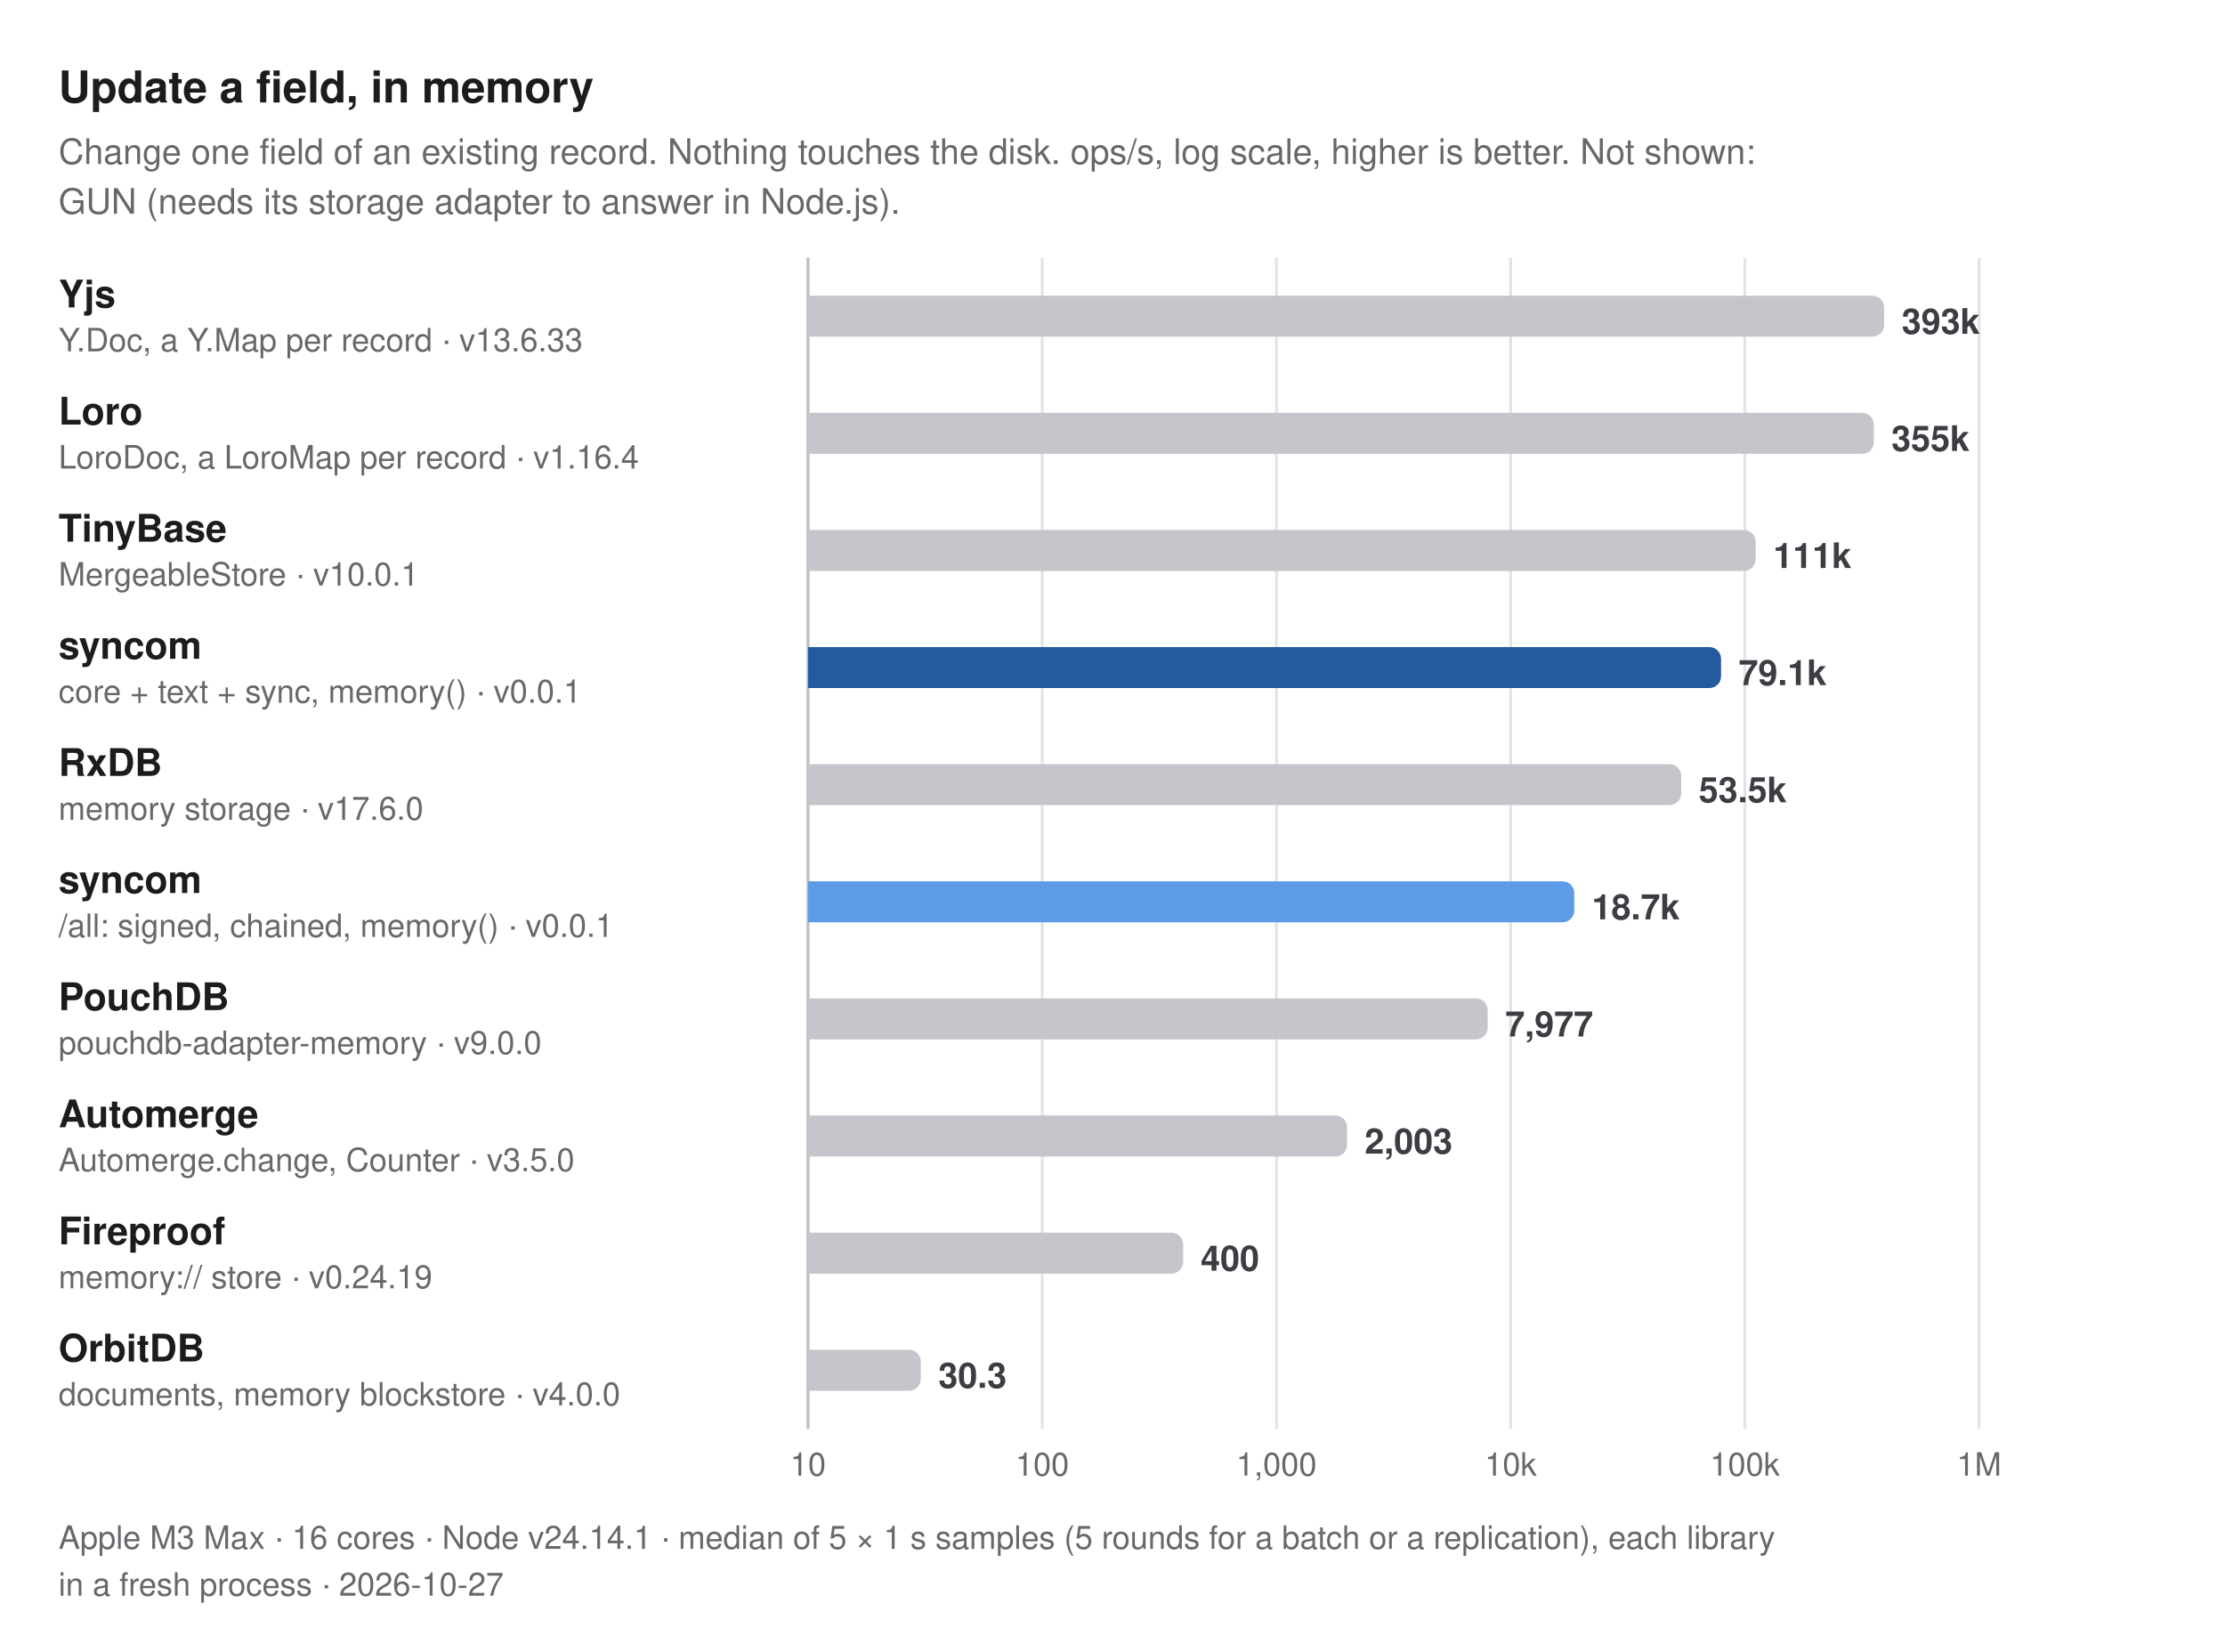
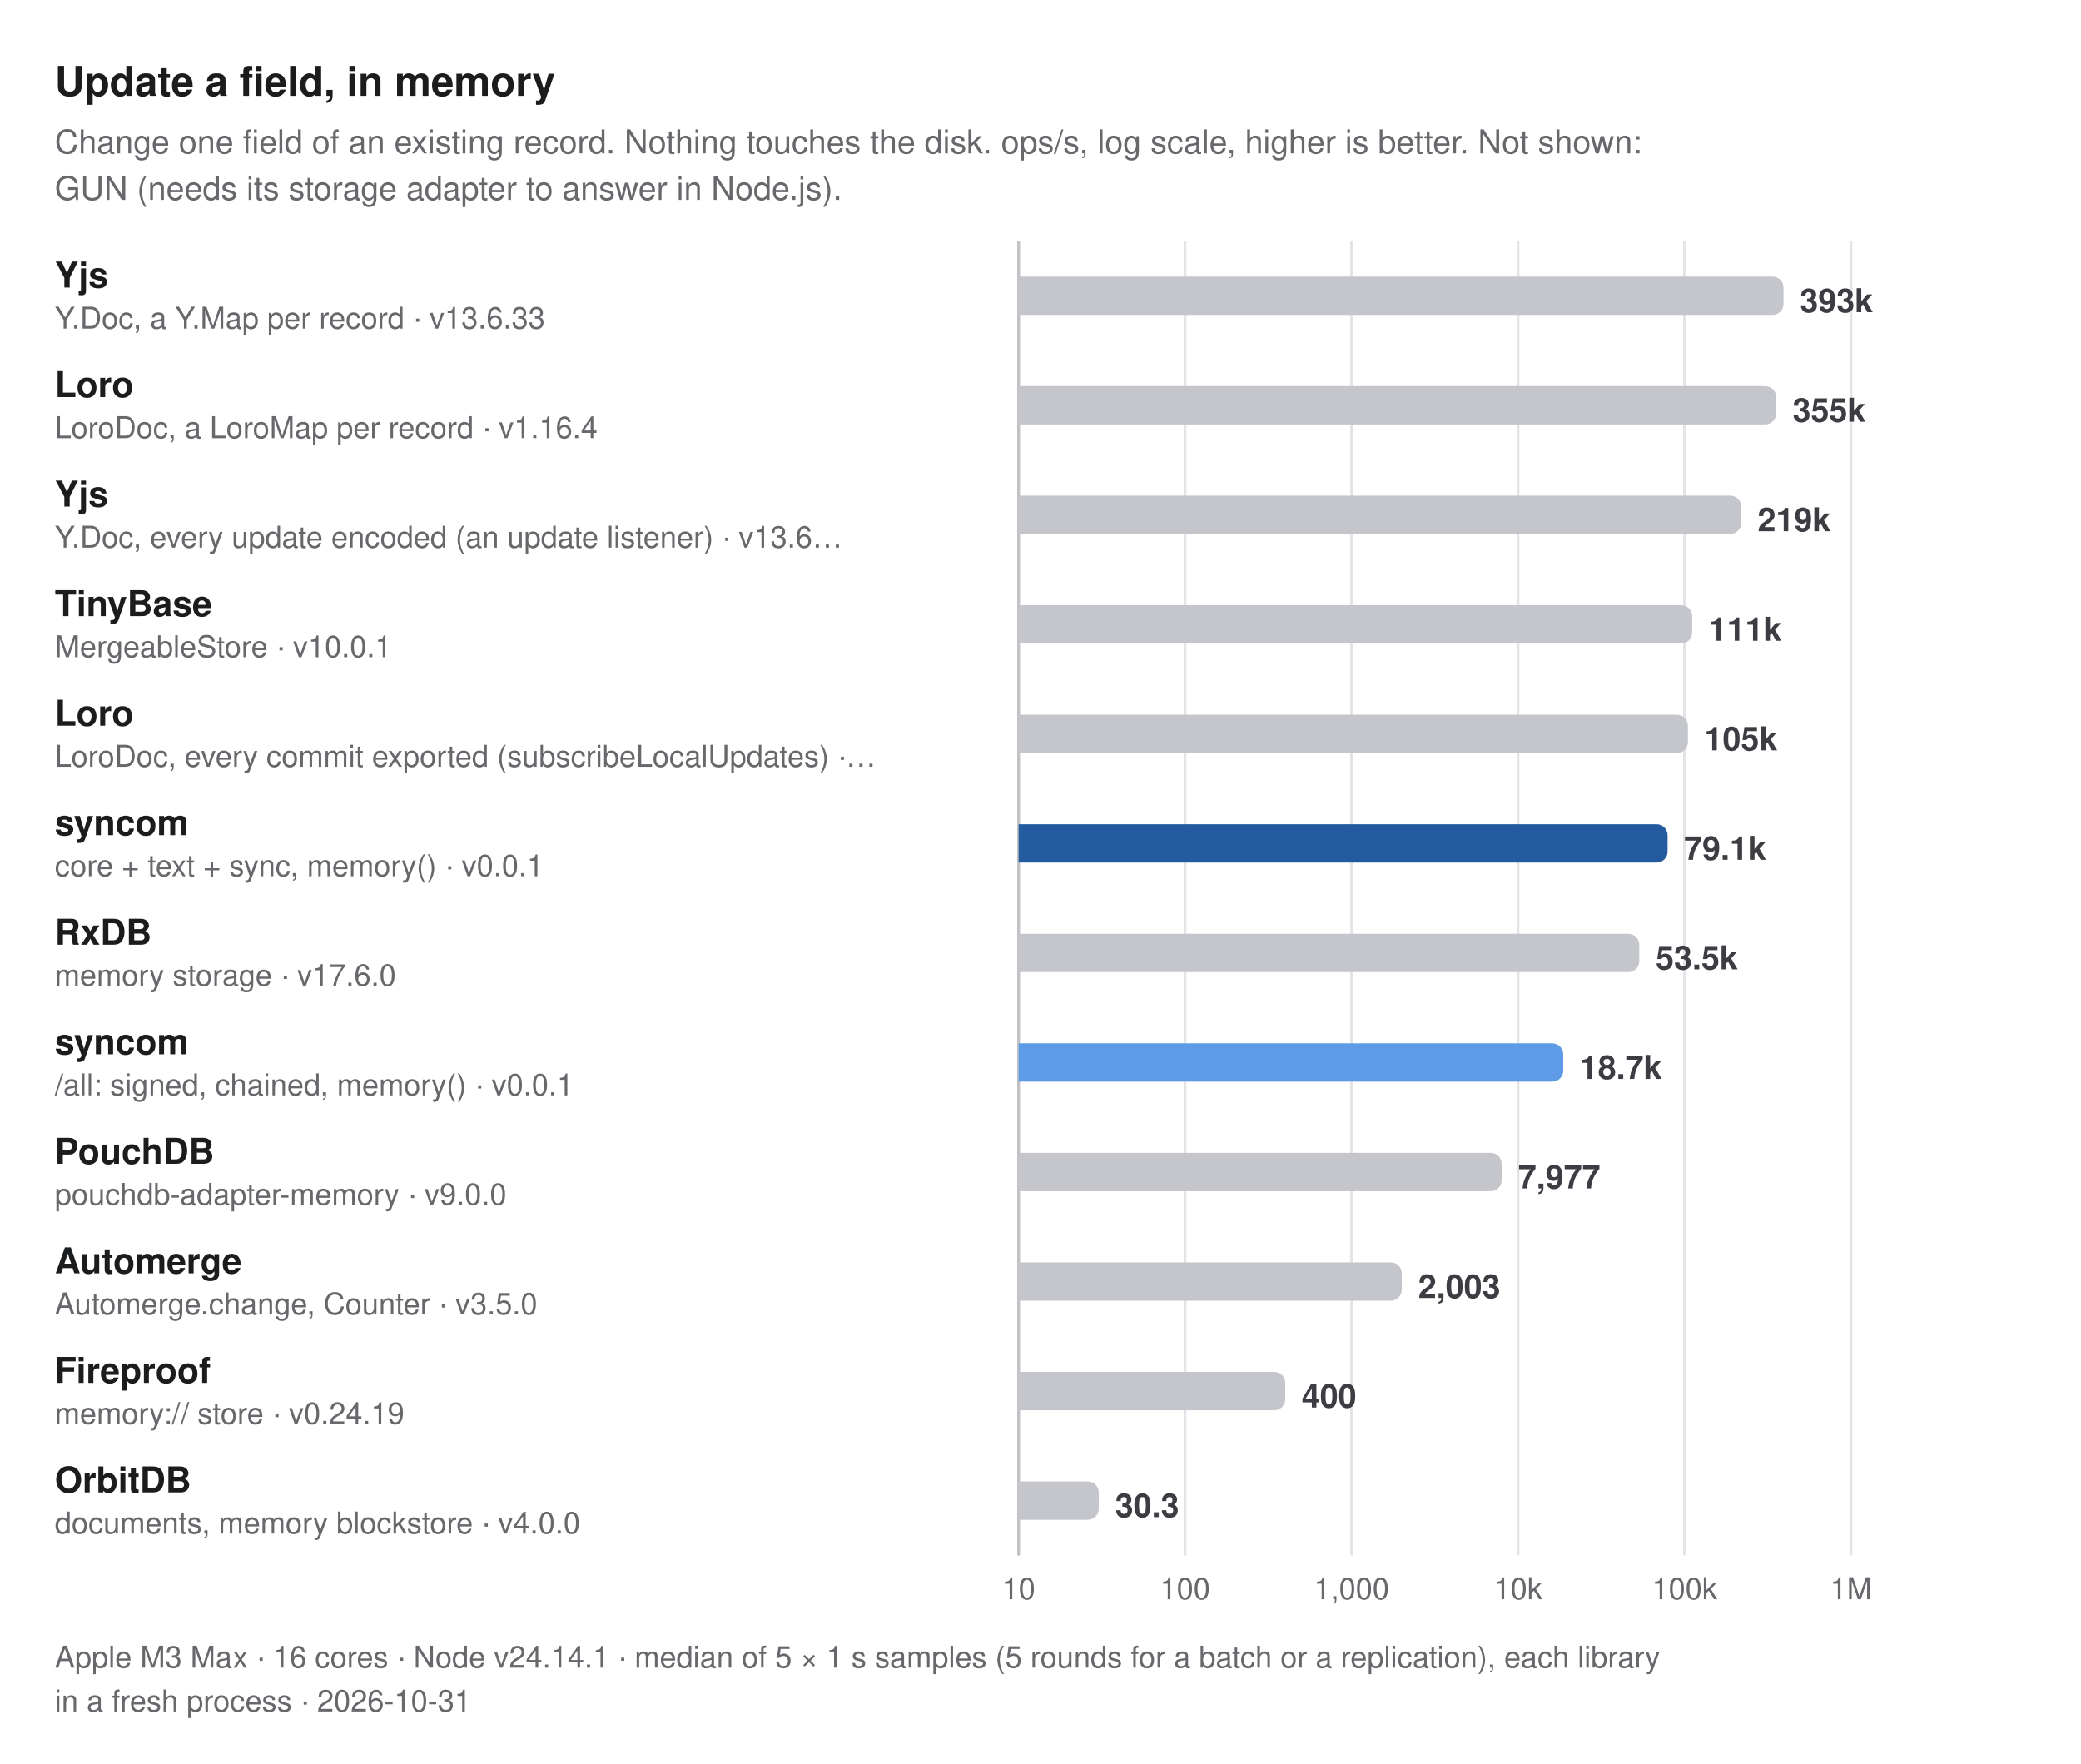
- <svg xmlns="http://www.w3.org/2000/svg" width="760" height="564" viewBox="0 0 760 564" role="img" aria-label="Update a field, in memory. Change one field of an existing record. Nothing touches the disk. ops/s, log scale, higher is better. Not shown: GUN (needs its storage adapter to answer in Node.js).">
+ <svg xmlns="http://www.w3.org/2000/svg" width="760" height="644" viewBox="0 0 760 644" role="img" aria-label="Update a field, in memory. Change one field of an existing record. Nothing touches the disk. ops/s, log scale, higher is better. Not shown: GUN (needs its storage adapter to answer in Node.js).">
  <style>
  text { font-family: -apple-system, BlinkMacSystemFont, "Segoe UI", Helvetica, Arial, sans-serif; }
  .title { font-size: 15px; font-weight: 700; fill: #1b1c1e; }
  .subtitle, .caption { font-size: 12px; fill: #67676c; }
  .caption { font-size: 11px; }
  .group { font-size: 11px; font-weight: 600; letter-spacing: 0.06em; fill: #67676c; }
  .label { font-size: 13px; font-weight: 600; fill: #1b1c1e; }
  .label.primary, .label.secondary { font-weight: 700; }
  .sublabel { font-size: 11px; fill: #67676c; }
  .value { font-size: 12px; font-weight: 600; fill: #3c3c43; font-variant-numeric: tabular-nums; }
  .value.small { font-size: 10px; }
  .legend { font-size: 11px; fill: #3c3c43; }
  .tick { font-size: 11px; fill: #67676c; font-variant-numeric: tabular-nums; }
  .grid { stroke: #e4e4e7; stroke-width: 1; }
  .axis { stroke: #c2c2c4; stroke-width: 1; }
  .ref { stroke: #67676c; stroke-width: 1; stroke-dasharray: 3 3; }
  .bar { fill: #c4c6cc; }
  .bar.primary { fill: #245a9e; }
  .bar.secondary { fill: #5e9be6; }
  @media (prefers-color-scheme: dark) {
    .title, .label { fill: #dfdfd6; }
    .subtitle, .caption, .group, .sublabel, .tick { fill: #98989f; }
    .value, .legend { fill: #c2c2c4; }
    .grid { stroke: #2e2e32; }
    .axis { stroke: #48484c; }
    .ref { stroke: #98989f; }
    .bar { fill: #46474e; }
    .bar.primary { fill: #8dbcf2; }
    .bar.secondary { fill: #3d7bd0; }
  }
</style>
  <text class="title" x="20" y="35">Update a field, in memory</text>
  <text class="subtitle" x="20" y="56">Change one field of an existing record. Nothing touches the disk. ops/s, log scale, higher is better. Not shown:</text>
  <text class="subtitle" x="20" y="73">GUN (needs its storage adapter to answer in Node.js).</text>
-   <line class="grid" x1="276" y1="88" x2="276" y2="488" />
-   <text class="tick" x="276" y="504" text-anchor="middle">10</text>
-   <line class="grid" x1="356" y1="88" x2="356" y2="488" />
-   <text class="tick" x="356" y="504" text-anchor="middle">100</text>
-   <line class="grid" x1="436" y1="88" x2="436" y2="488" />
-   <text class="tick" x="436" y="504" text-anchor="middle">1,000</text>
-   <line class="grid" x1="516" y1="88" x2="516" y2="488" />
-   <text class="tick" x="516" y="504" text-anchor="middle">10k</text>
-   <line class="grid" x1="596" y1="88" x2="596" y2="488" />
-   <text class="tick" x="596" y="504" text-anchor="middle">100k</text>
-   <line class="grid" x1="676" y1="88" x2="676" y2="488" />
-   <text class="tick" x="676" y="504" text-anchor="middle">1M</text>
-   <line class="axis" x1="276" y1="88" x2="276" y2="488" />
+   <line class="grid" x1="372" y1="88" x2="372" y2="568" />
+   <text class="tick" x="372" y="584" text-anchor="middle">10</text>
+   <line class="grid" x1="432.8" y1="88" x2="432.8" y2="568" />
+   <text class="tick" x="432.8" y="584" text-anchor="middle">100</text>
+   <line class="grid" x1="493.6" y1="88" x2="493.6" y2="568" />
+   <text class="tick" x="493.6" y="584" text-anchor="middle">1,000</text>
+   <line class="grid" x1="554.4" y1="88" x2="554.4" y2="568" />
+   <text class="tick" x="554.4" y="584" text-anchor="middle">10k</text>
+   <line class="grid" x1="615.2" y1="88" x2="615.2" y2="568" />
+   <text class="tick" x="615.2" y="584" text-anchor="middle">100k</text>
+   <line class="grid" x1="676" y1="88" x2="676" y2="568" />
+   <text class="tick" x="676" y="584" text-anchor="middle">1M</text>
+   <line class="axis" x1="372" y1="88" x2="372" y2="568" />
  <g>
    <text class="label" x="20" y="105">Yjs</text>
    <text class="sublabel" x="20" y="120">Y.Doc, a Y.Map per record · v13.6.33</text>
-     <path class="bar" d="M276,101H639.575A4,4 0 0 1 643.575,105V111A4,4 0 0 1 639.575,115H276Z" />
-     <text class="value" x="649.575" y="114">393k</text>
+     <path class="bar" d="M372,101H647.357A4,4 0 0 1 651.357,105V111A4,4 0 0 1 647.357,115H372Z" />
+     <text class="value" x="657.357" y="114">393k</text>
  </g>
  <g>
    <text class="label" x="20" y="145">Loro</text>
    <text class="sublabel" x="20" y="160">LoroDoc, a LoroMap per record · v1.16.4</text>
-     <path class="bar" d="M276,141H636.051A4,4 0 0 1 640.051,145V151A4,4 0 0 1 636.051,155H276Z" />
-     <text class="value" x="646.051" y="154">355k</text>
+     <path class="bar" d="M372,141H644.679A4,4 0 0 1 648.679,145V151A4,4 0 0 1 644.679,155H372Z" />
+     <text class="value" x="654.679" y="154">355k</text>
  </g>
  <g>
-     <text class="label" x="20" y="185">TinyBase</text>
-     <text class="sublabel" x="20" y="200">MergeableStore · v10.0.1</text>
-     <path class="bar" d="M276,181H595.69A4,4 0 0 1 599.69,185V191A4,4 0 0 1 595.69,195H276Z" />
-     <text class="value" x="605.69" y="194">111k</text>
+     <text class="label" x="20" y="185">Yjs</text>
+     <text class="sublabel" x="20" y="200">Y.Doc, every update encoded (an update listener) · v13.6…</text>
+     <path class="bar" d="M372,181H631.896A4,4 0 0 1 635.896,185V191A4,4 0 0 1 631.896,195H372Z" />
+     <text class="value" x="641.896" y="194">219k</text>
  </g>
  <g>
-     <text class="label primary" x="20" y="225">syncom</text>
-     <text class="sublabel" x="20" y="240">core + text + sync, memory() · v0.0.1</text>
-     <path class="bar primary" d="M276,221H583.866A4,4 0 0 1 587.866,225V231A4,4 0 0 1 583.866,235H276Z" />
-     <text class="value" x="593.866" y="234">79.1k</text>
+     <text class="label" x="20" y="225">TinyBase</text>
+     <text class="sublabel" x="20" y="240">MergeableStore · v10.0.1</text>
+     <path class="bar" d="M372,221H614.005A4,4 0 0 1 618.005,225V231A4,4 0 0 1 614.005,235H372Z" />
+     <text class="value" x="624.005" y="234">111k</text>
  </g>
  <g>
-     <text class="label" x="20" y="265">RxDB</text>
-     <text class="sublabel" x="20" y="280">memory storage · v17.6.0</text>
-     <path class="bar" d="M276,261H570.259A4,4 0 0 1 574.259,265V271A4,4 0 0 1 570.259,275H276Z" />
-     <text class="value" x="580.259" y="274">53.5k</text>
+     <text class="label" x="20" y="265">Loro</text>
+     <text class="sublabel" x="20" y="280">LoroDoc, every commit exported (subscribeLocalUpdates) ·…</text>
+     <path class="bar" d="M372,261H612.444A4,4 0 0 1 616.444,265V271A4,4 0 0 1 612.444,275H372Z" />
+     <text class="value" x="622.444" y="274">105k</text>
  </g>
  <g>
-     <text class="label secondary" x="20" y="305">syncom</text>
-     <text class="sublabel" x="20" y="320">/all: signed, chained, memory() · v0.0.1</text>
-     <path class="bar secondary" d="M276,301H533.732A4,4 0 0 1 537.732,305V311A4,4 0 0 1 533.732,315H276Z" />
-     <text class="value" x="543.732" y="314">18.7k</text>
+     <text class="label primary" x="20" y="305">syncom</text>
+     <text class="sublabel" x="20" y="320">core + text + sync, memory() · v0.0.1</text>
+     <path class="bar primary" d="M372,301H605.018A4,4 0 0 1 609.018,305V311A4,4 0 0 1 605.018,315H372Z" />
+     <text class="value" x="615.018" y="314">79.1k</text>
  </g>
  <g>
-     <text class="label" x="20" y="345">PouchDB</text>
-     <text class="sublabel" x="20" y="360">pouchdb-adapter-memory · v9.0.0</text>
-     <path class="bar" d="M276,341H504.147A4,4 0 0 1 508.147,345V351A4,4 0 0 1 504.147,355H276Z" />
-     <text class="value" x="514.147" y="354">7,977</text>
+     <text class="label" x="20" y="345">RxDB</text>
+     <text class="sublabel" x="20" y="360">memory storage · v17.6.0</text>
+     <path class="bar" d="M372,341H594.677A4,4 0 0 1 598.677,345V351A4,4 0 0 1 594.677,355H372Z" />
+     <text class="value" x="604.677" y="354">53.5k</text>
  </g>
  <g>
-     <text class="label" x="20" y="385">Automerge</text>
-     <text class="sublabel" x="20" y="400">Automerge.change, Counter · v3.5.0</text>
-     <path class="bar" d="M276,381H456.134A4,4 0 0 1 460.134,385V391A4,4 0 0 1 456.134,395H276Z" />
-     <text class="value" x="466.134" y="394">2,003</text>
+     <text class="label secondary" x="20" y="385">syncom</text>
+     <text class="sublabel" x="20" y="400">/all: signed, chained, memory() · v0.0.1</text>
+     <path class="bar secondary" d="M372,381H566.916A4,4 0 0 1 570.916,385V391A4,4 0 0 1 566.916,395H372Z" />
+     <text class="value" x="576.916" y="394">18.7k</text>
  </g>
  <g>
-     <text class="label" x="20" y="425">Fireproof</text>
-     <text class="sublabel" x="20" y="440">memory:// store · v0.24.19</text>
-     <path class="bar" d="M276,421H400.138A4,4 0 0 1 404.138,425V431A4,4 0 0 1 400.138,435H276Z" />
-     <text class="value" x="410.138" y="434">400</text>
+     <text class="label" x="20" y="425">PouchDB</text>
+     <text class="sublabel" x="20" y="440">pouchdb-adapter-memory · v9.0.0</text>
+     <path class="bar" d="M372,421H544.432A4,4 0 0 1 548.432,425V431A4,4 0 0 1 544.432,435H372Z" />
+     <text class="value" x="554.432" y="434">7,977</text>
  </g>
  <g>
-     <text class="label" x="20" y="465">OrbitDB</text>
-     <text class="sublabel" x="20" y="480">documents, memory blockstore · v4.0.0</text>
-     <path class="bar" d="M276,461H310.522A4,4 0 0 1 314.522,465V471A4,4 0 0 1 310.522,475H276Z" />
-     <text class="value" x="320.522" y="474">30.3</text>
+     <text class="label" x="20" y="465">Automerge</text>
+     <text class="sublabel" x="20" y="480">Automerge.change, Counter · v3.5.0</text>
+     <path class="bar" d="M372,461H507.942A4,4 0 0 1 511.942,465V471A4,4 0 0 1 507.942,475H372Z" />
+     <text class="value" x="517.942" y="474">2,003</text>
  </g>
-   <text class="caption" x="20" y="529">Apple M3 Max · 16 cores · Node v24.14.1 · median of 5 × 1 s samples (5 rounds for a batch or a replication), each library</text>
-   <text class="caption" x="20" y="545">in a fresh process · 2026-10-27</text>
+   <g>
+     <text class="label" x="20" y="505">Fireproof</text>
+     <text class="sublabel" x="20" y="520">memory:// store · v0.24.19</text>
+     <path class="bar" d="M372,501H465.385A4,4 0 0 1 469.385,505V511A4,4 0 0 1 465.385,515H372Z" />
+     <text class="value" x="475.385" y="514">400</text>
+   </g>
+   <g>
+     <text class="label" x="20" y="545">OrbitDB</text>
+     <text class="sublabel" x="20" y="560">documents, memory blockstore · v4.0.0</text>
+     <path class="bar" d="M372,541H397.277A4,4 0 0 1 401.277,545V551A4,4 0 0 1 397.277,555H372Z" />
+     <text class="value" x="407.277" y="554">30.3</text>
+   </g>
+   <text class="caption" x="20" y="609">Apple M3 Max · 16 cores · Node v24.14.1 · median of 5 × 1 s samples (5 rounds for a batch or a replication), each library</text>
+   <text class="caption" x="20" y="625">in a fresh process · 2026-10-31</text>
</svg>
